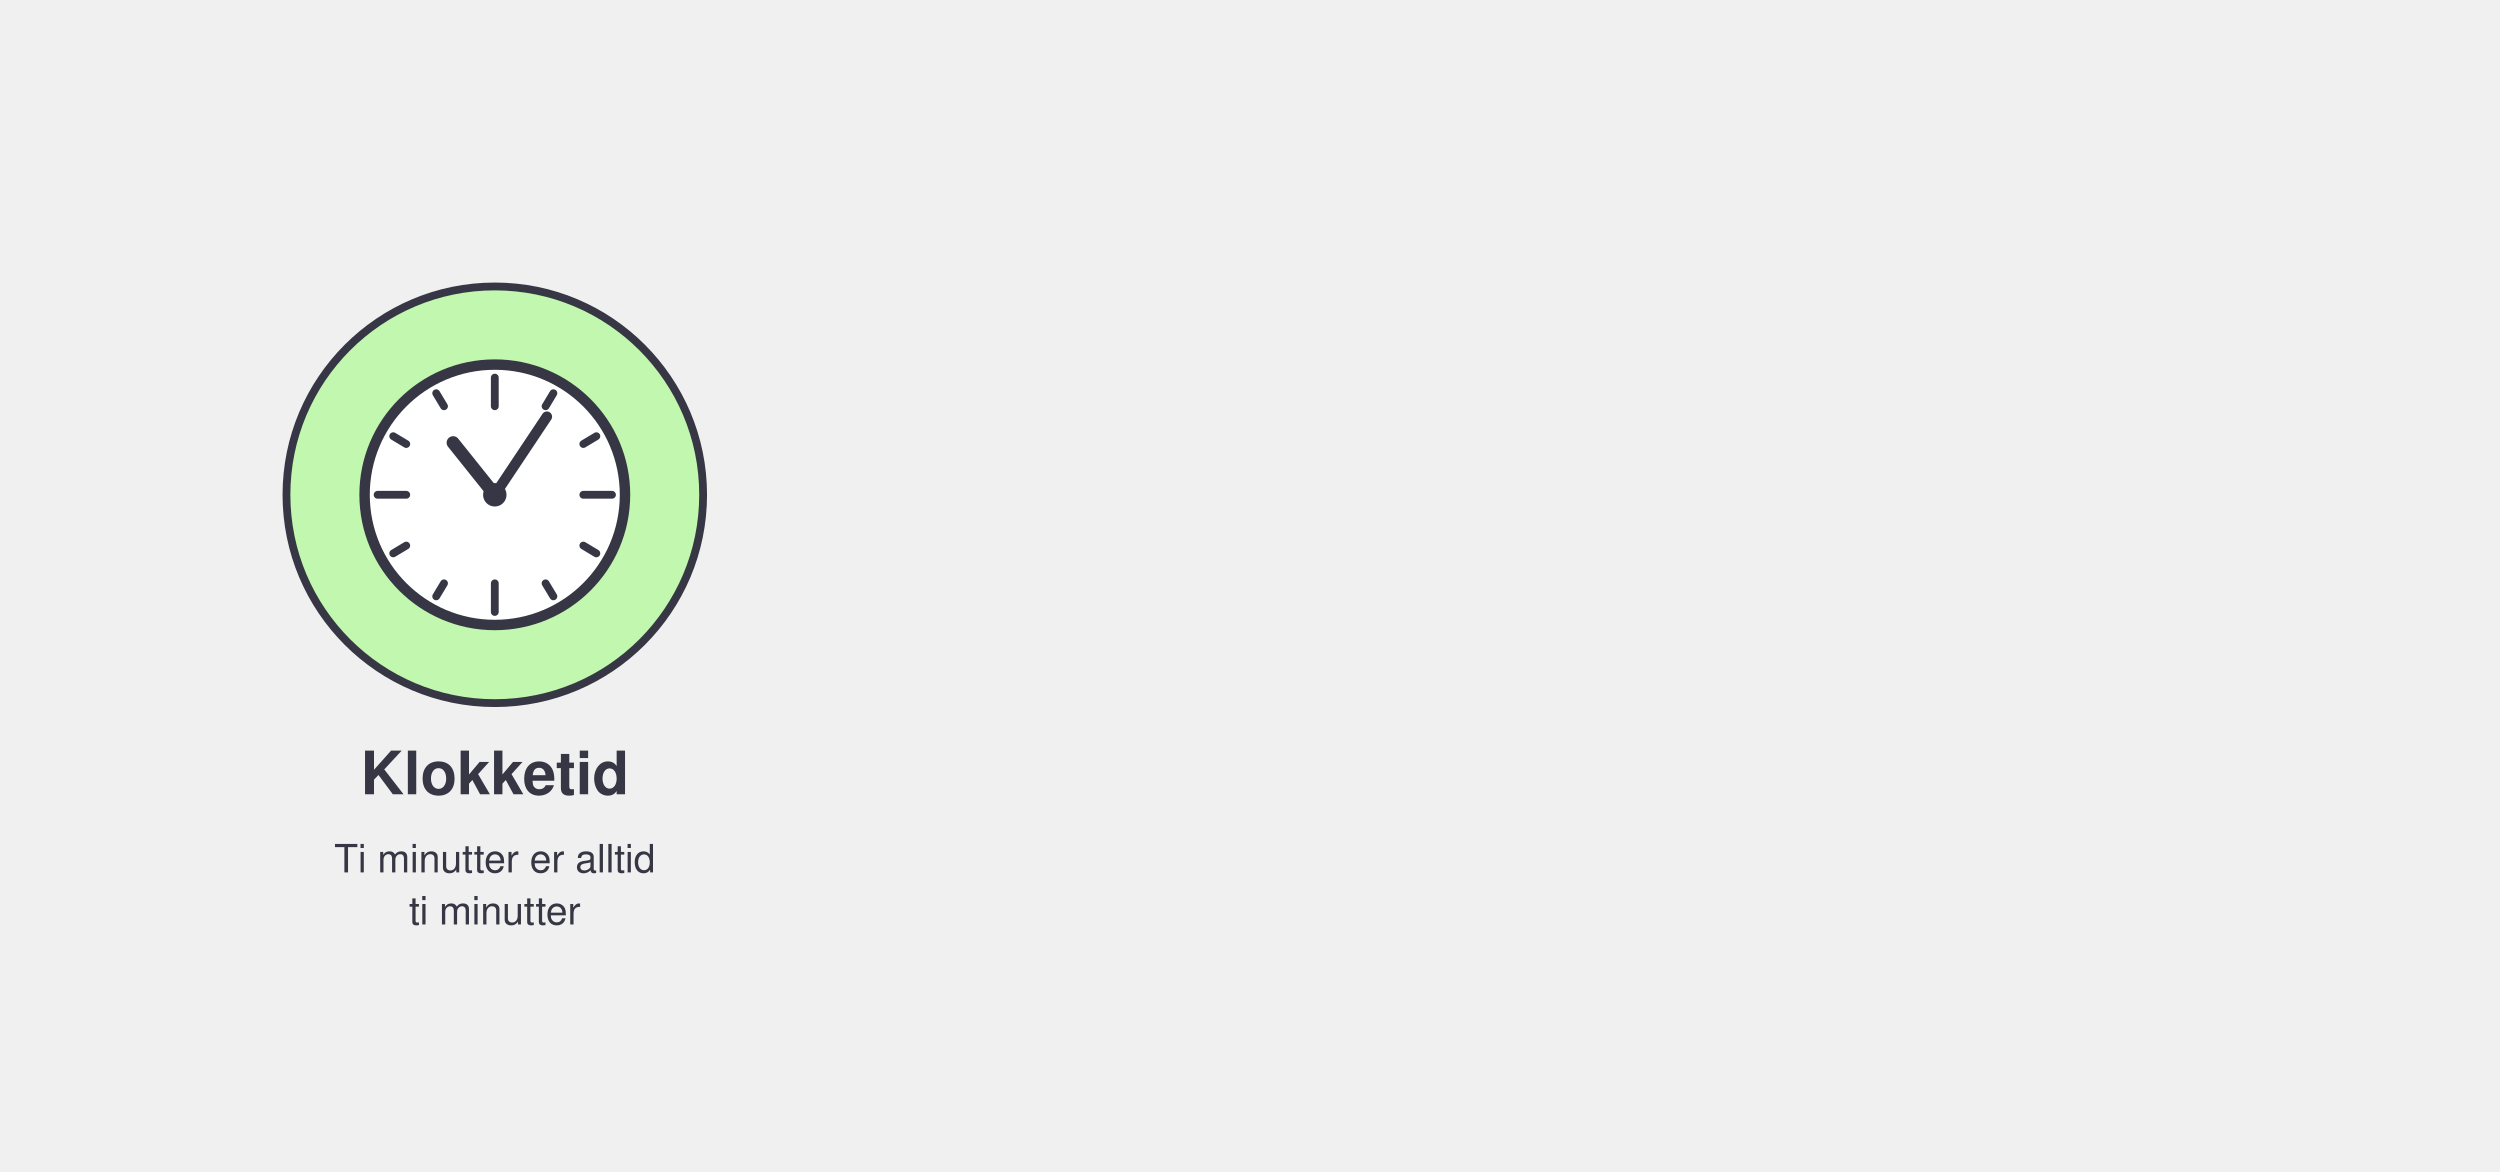
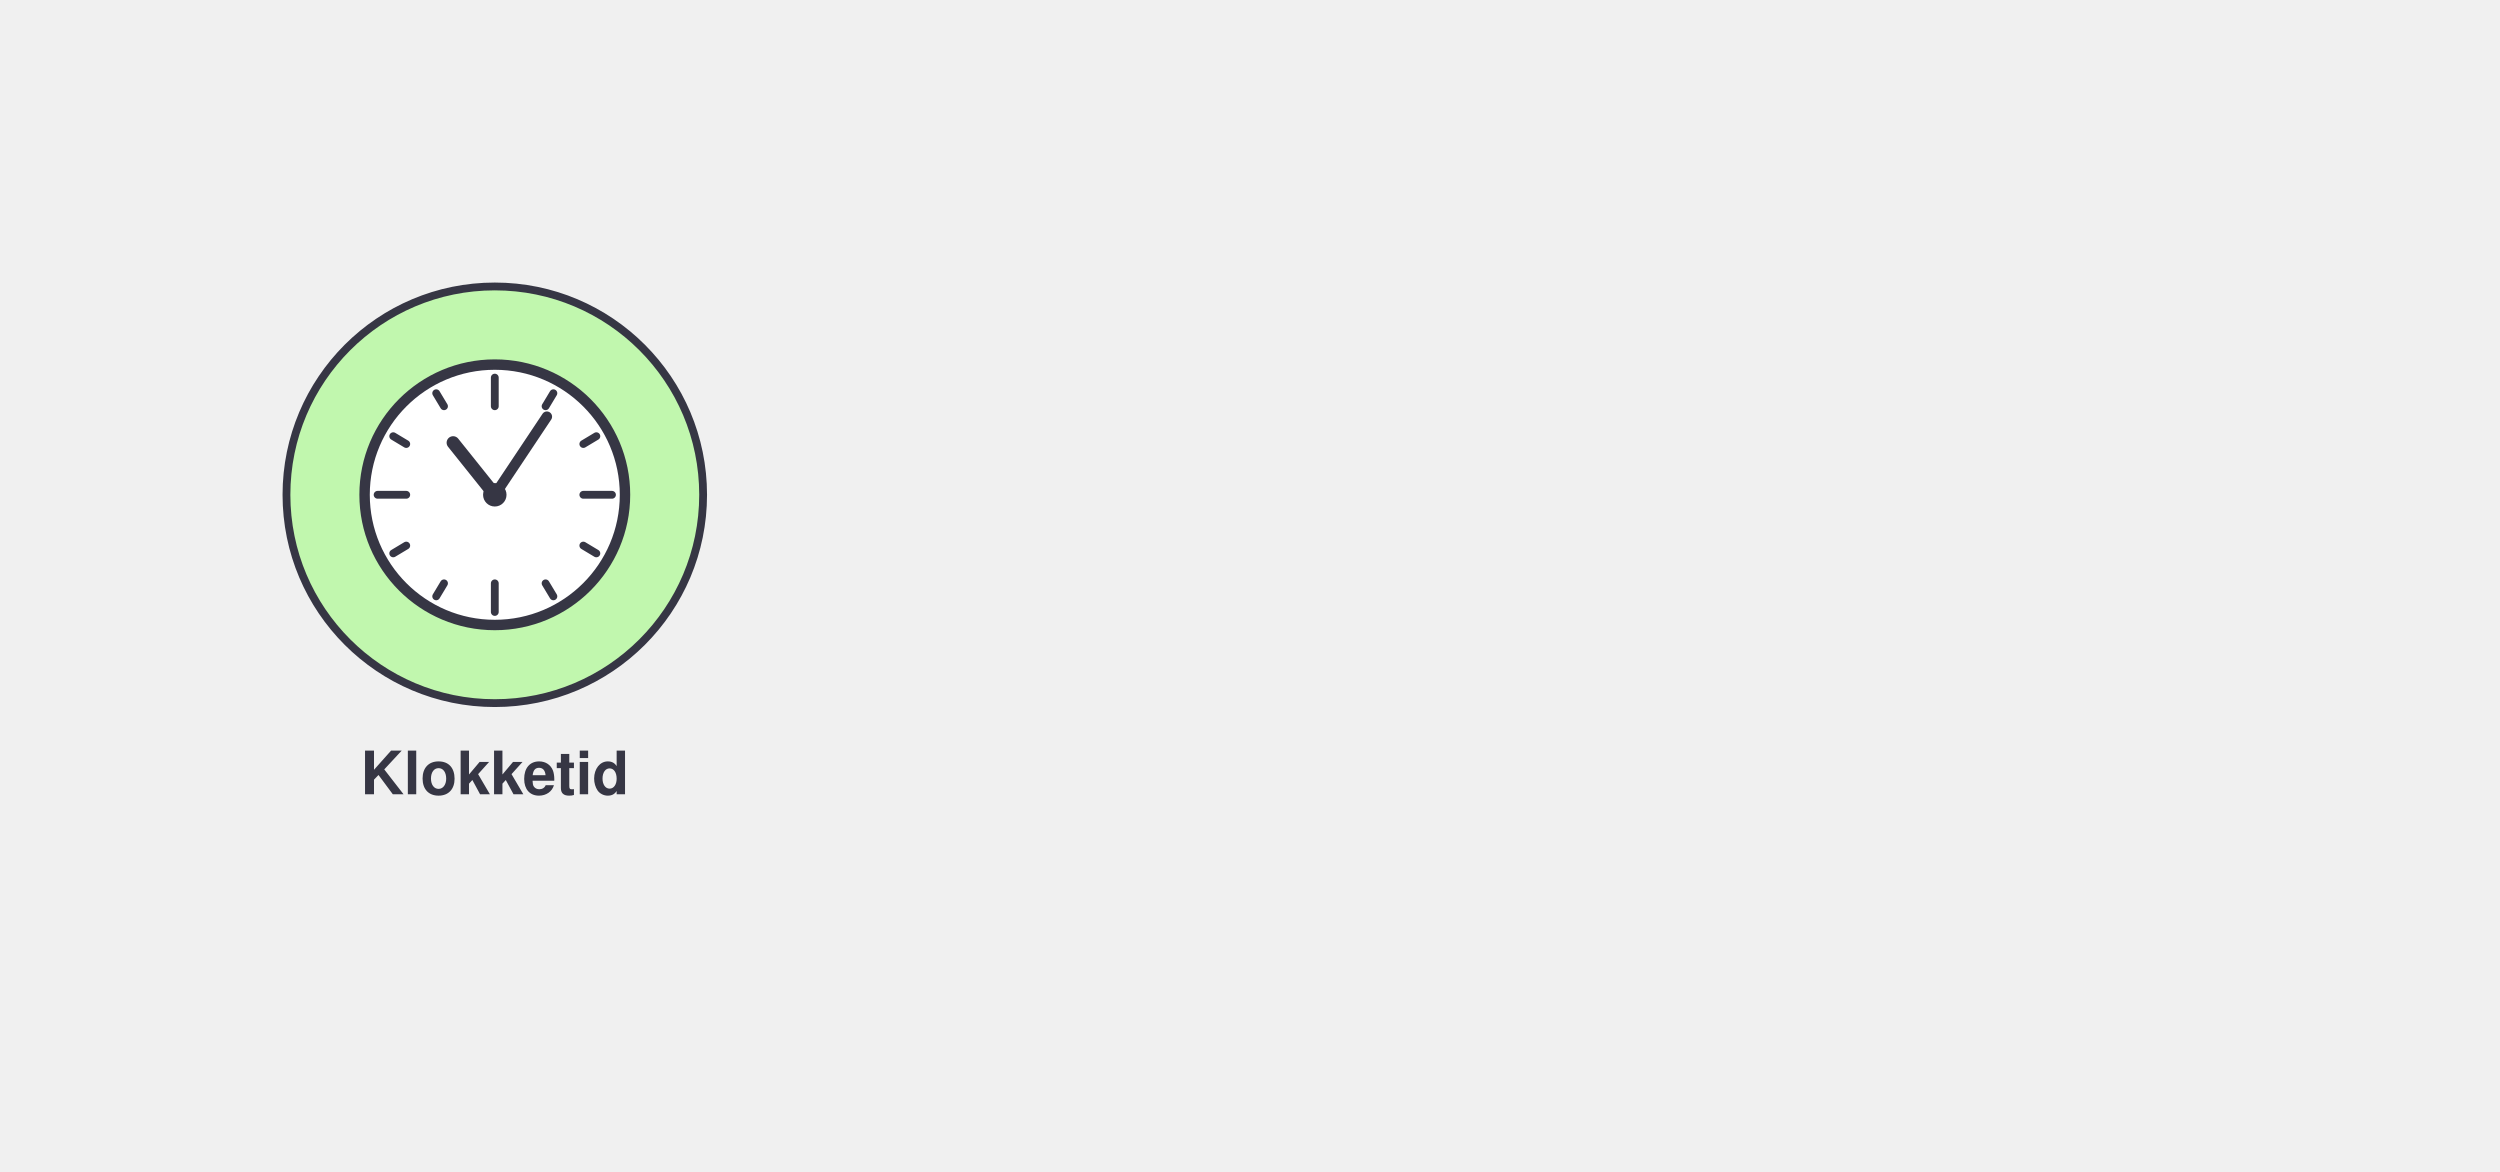
<svg xmlns="http://www.w3.org/2000/svg" viewBox="0 0 1920 900" width="1920" height="900">
  <circle cx="380" cy="380" r="160" fill="#C1F7AE" stroke="#363644" stroke-width="6" />
  <circle cx="380" cy="380" r="100" fill="#ffffff" stroke="#363644" stroke-width="8" />
  <line x1="380" y1="312" x2="380" y2="290" stroke="#363644" stroke-width="6" stroke-linecap="round" />
  <line x1="419" y1="312" x2="425" y2="302" stroke="#363644" stroke-width="6" stroke-linecap="round" />
  <line x1="448" y1="341" x2="458" y2="335" stroke="#363644" stroke-width="6" stroke-linecap="round" />
  <line x1="448" y1="380" x2="470" y2="380" stroke="#363644" stroke-width="6" stroke-linecap="round" />
  <line x1="448" y1="419" x2="458" y2="425" stroke="#363644" stroke-width="6" stroke-linecap="round" />
  <line x1="419" y1="448" x2="425" y2="458" stroke="#363644" stroke-width="6" stroke-linecap="round" />
  <line x1="380" y1="448" x2="380" y2="470" stroke="#363644" stroke-width="6" stroke-linecap="round" />
  <line x1="341" y1="448" x2="335" y2="458" stroke="#363644" stroke-width="6" stroke-linecap="round" />
  <line x1="312" y1="419" x2="302" y2="425" stroke="#363644" stroke-width="6" stroke-linecap="round" />
  <line x1="312" y1="380" x2="290" y2="380" stroke="#363644" stroke-width="6" stroke-linecap="round" />
  <line x1="312" y1="341" x2="302" y2="335" stroke="#363644" stroke-width="6" stroke-linecap="round" />
  <line x1="341" y1="312" x2="335" y2="302" stroke="#363644" stroke-width="6" stroke-linecap="round" />
  <line x1="380" y1="380" x2="348" y2="340" stroke="#363644" stroke-width="10" stroke-linecap="round" />
  <line x1="380" y1="380" x2="420" y2="320" stroke="#363644" stroke-width="8" stroke-linecap="round" />
  <circle cx="380" cy="380" r="9" fill="#363644" />
  <text x="380" y="610" text-anchor="middle" font-size="46" fill="#363644" style="font-family:'Helvetica Neue',Helvetica,Arial,sans-serif;font-weight:700">Klokketid</text>
-   <text x="380" y="670" text-anchor="middle" font-size="30" fill="#363644" style="font-family:'Helvetica Neue',Helvetica,Arial,sans-serif">Ti minutter er alltid</text>
-   <text x="380" y="710" text-anchor="middle" font-size="30" fill="#363644" style="font-family:'Helvetica Neue',Helvetica,Arial,sans-serif">ti minutter</text>
</svg>
